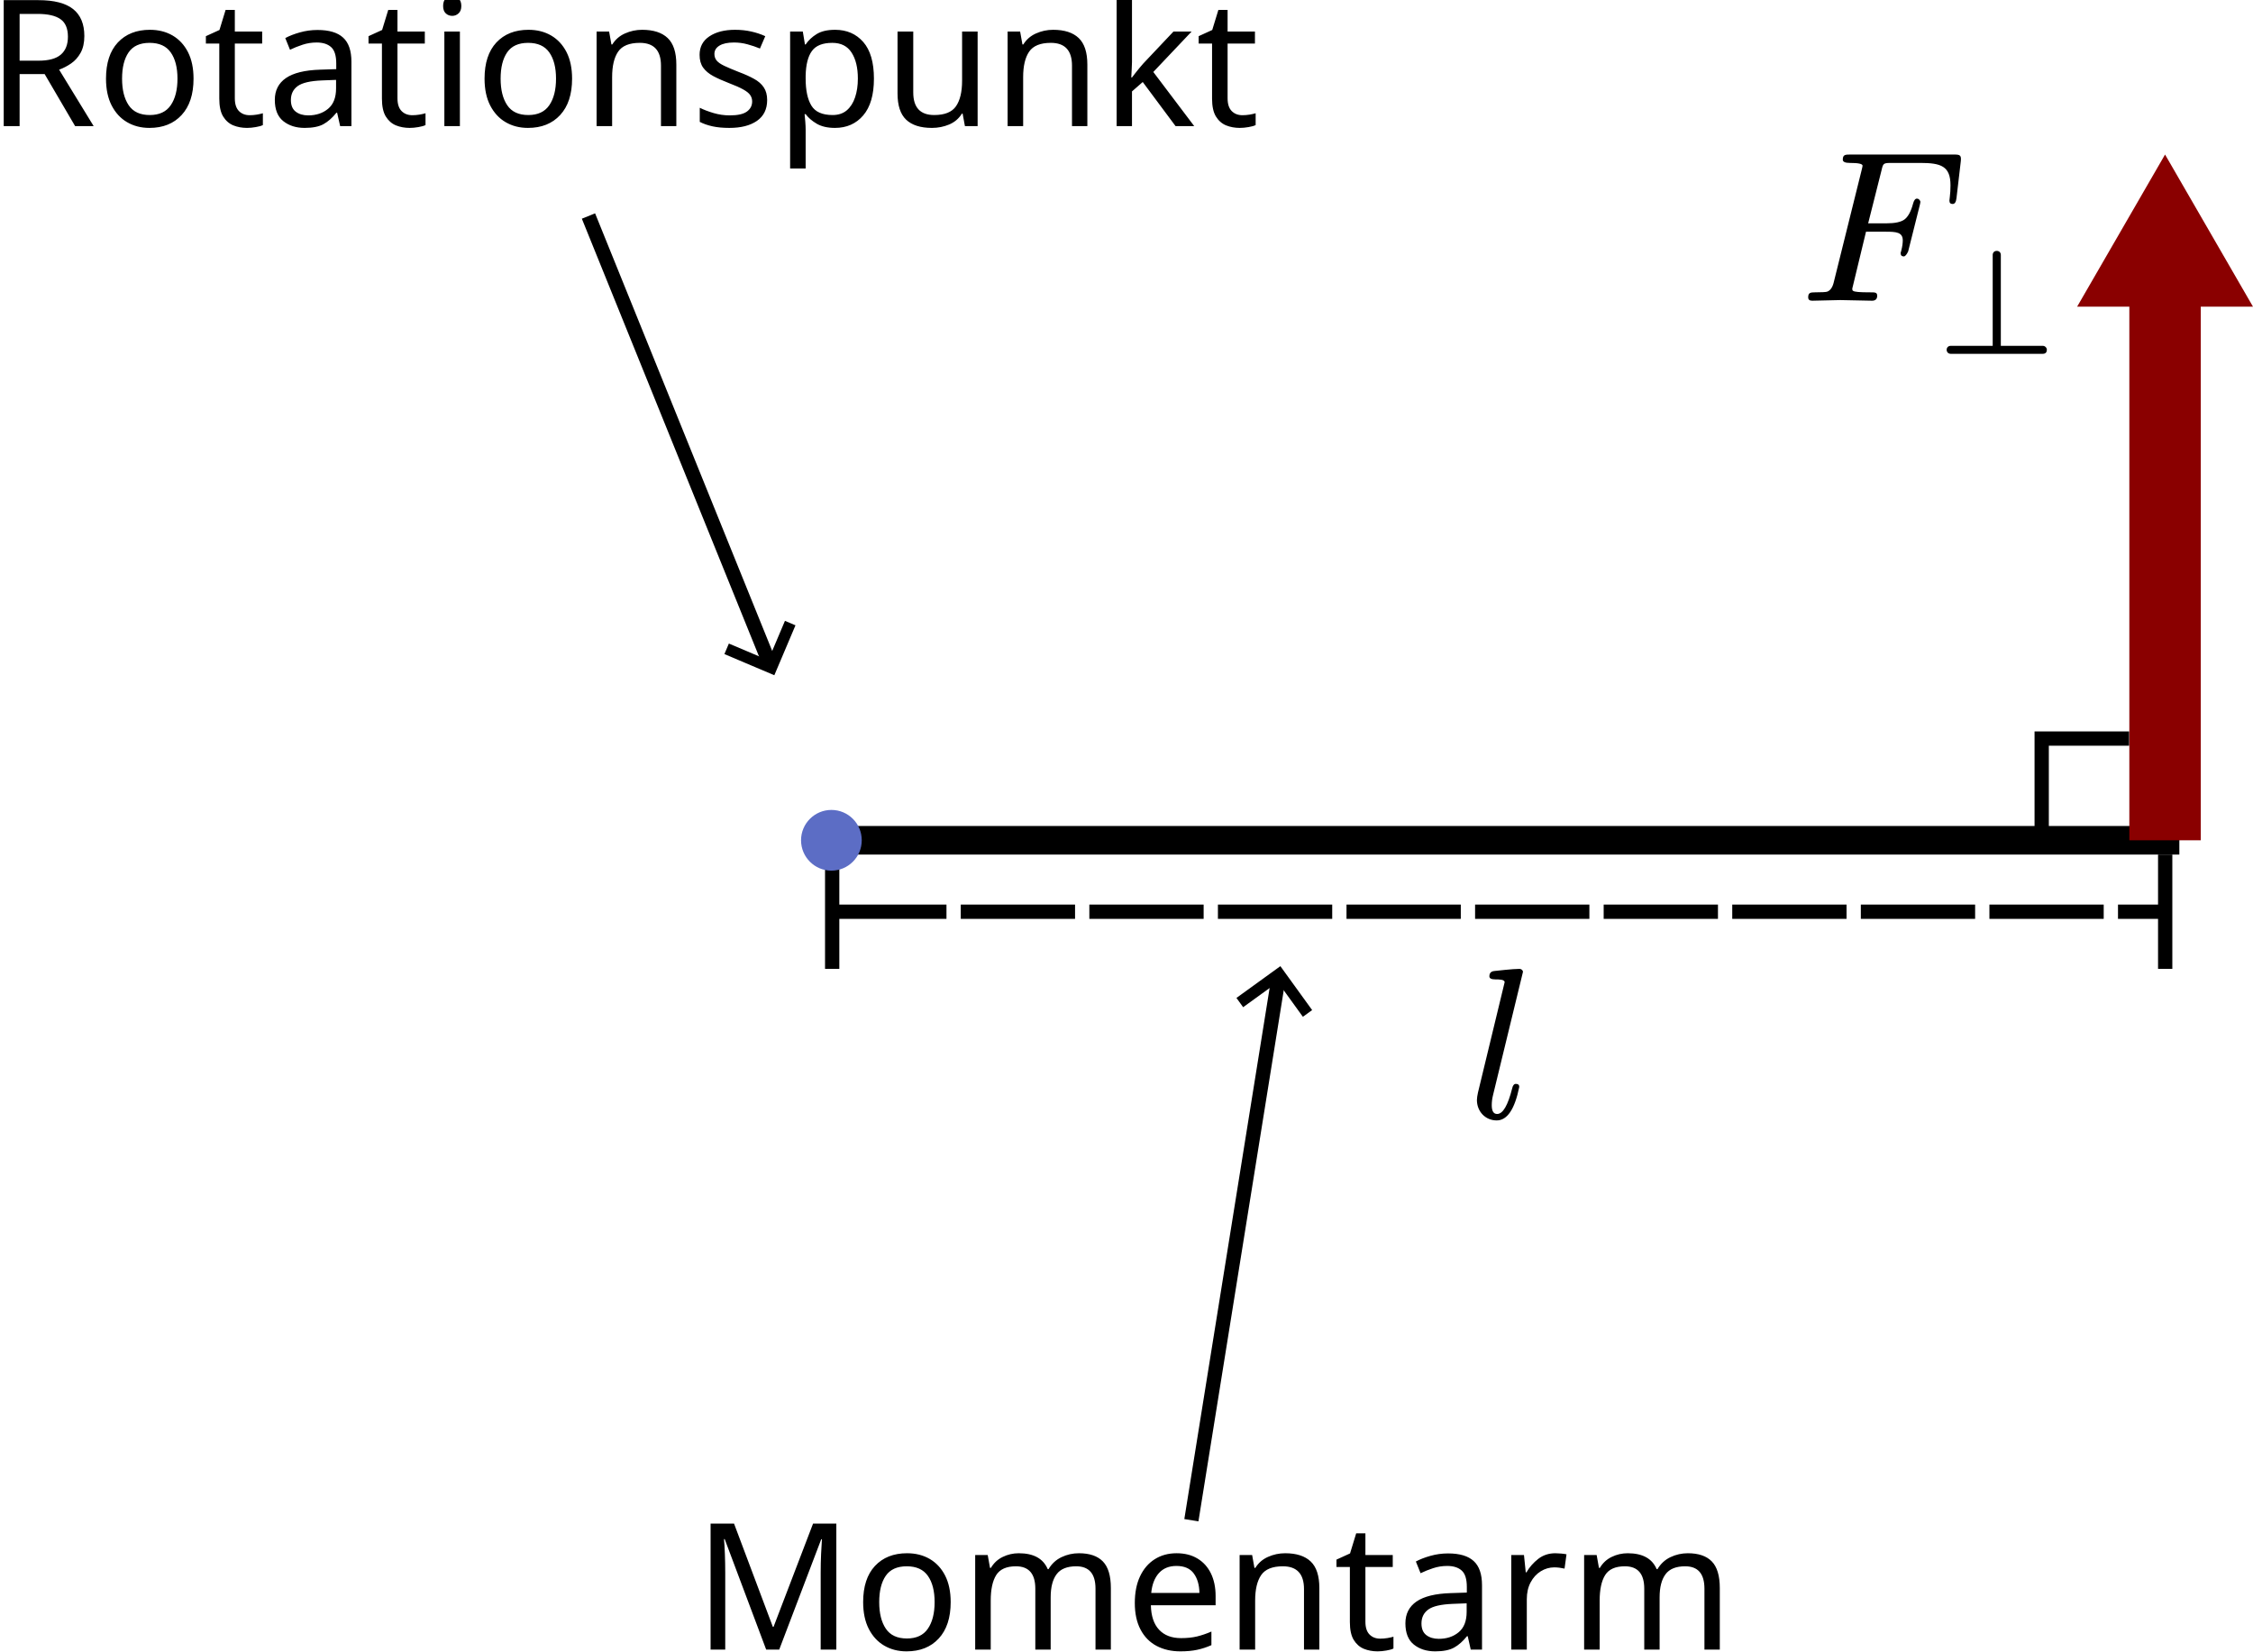
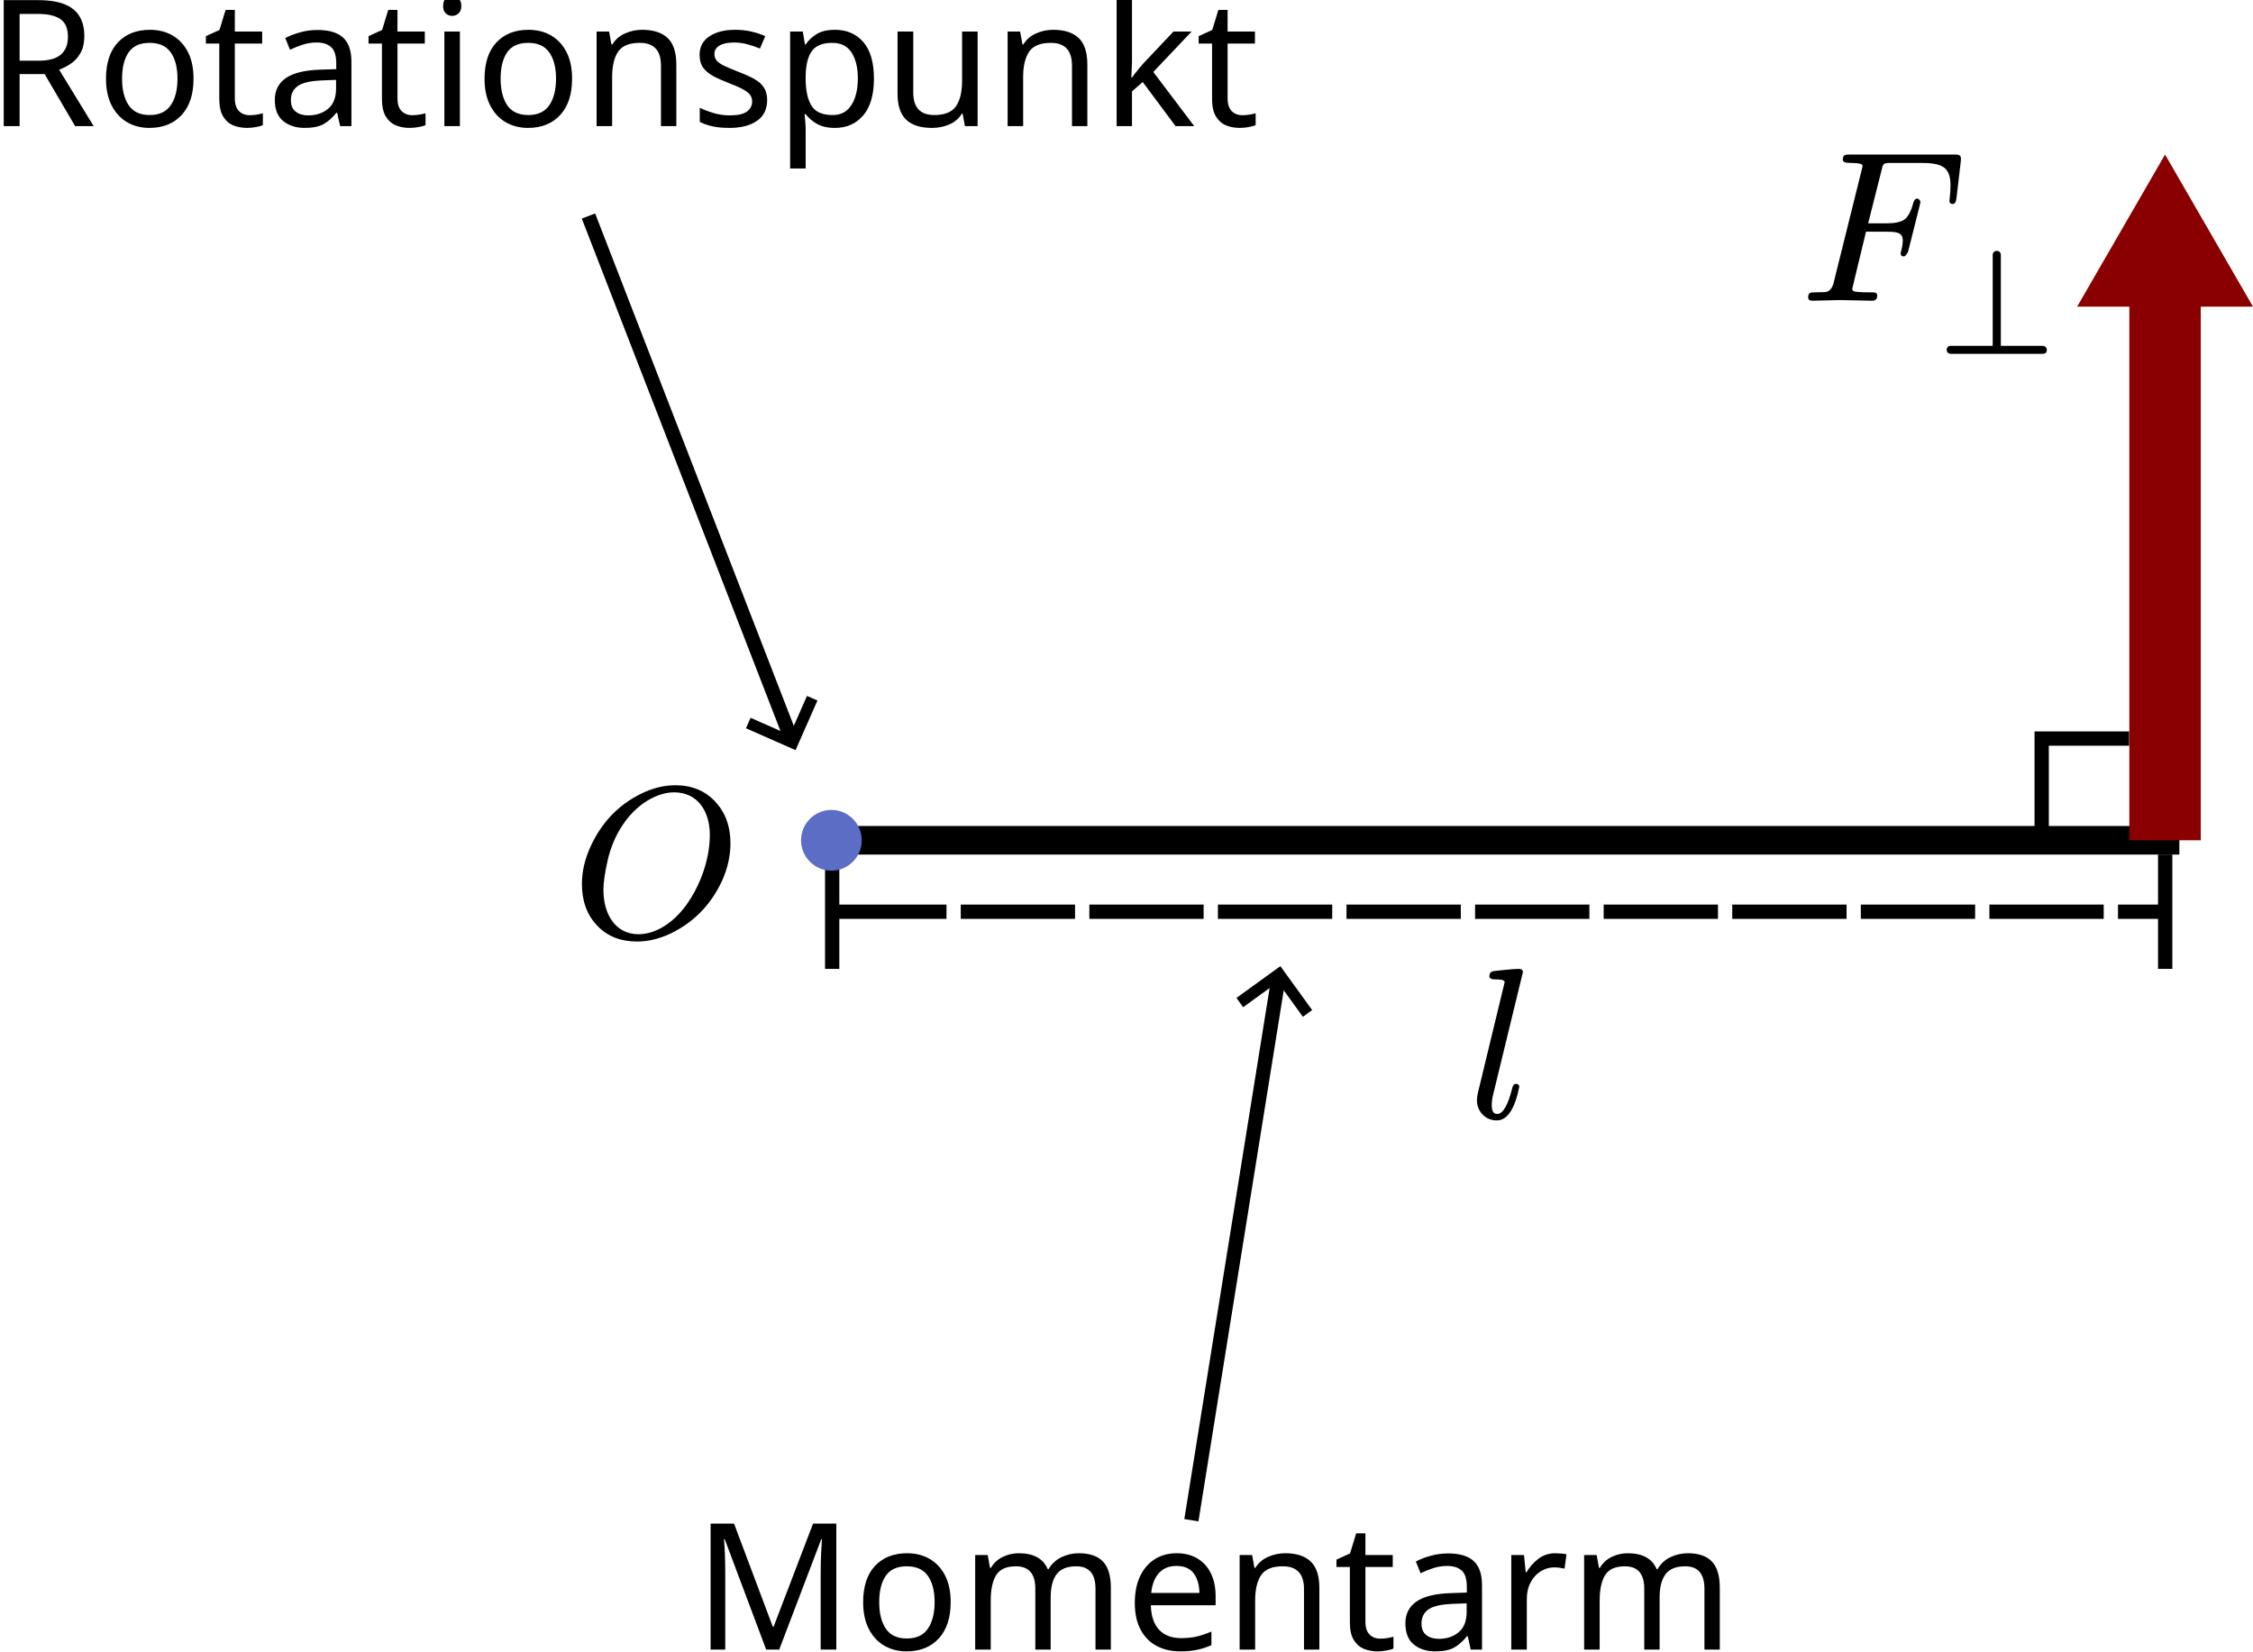
<svg xmlns="http://www.w3.org/2000/svg" xmlns:ns1="http://www.iki.fi/pav/software/textext/" width="157.698mm" height="115.603mm" viewBox="0 0 596.026 436.927" version="1.1" id="svg1" xml:space="preserve">
  <defs id="defs1">
    <marker style="overflow:visible" id="ArrowWide" refX="0" refY="0" orient="auto-start-reverse" markerWidth="0.8" markerHeight="0.8" viewBox="0 0 1 1" preserveAspectRatio="xMidYMid">
      <path style="fill:none;stroke:context-stroke;stroke-width:1;stroke-linecap:butt" d="M 3,-3 0,0 3,3" transform="rotate(180,0.125,0)" id="path27" />
    </marker>
    <marker style="overflow:visible" id="marker6" refX="0" refY="0" orient="auto" markerWidth="1" markerHeight="1" viewBox="0 0 1 1" preserveAspectRatio="xMidYMid">
      <path style="fill:none;stroke:context-stroke;stroke-width:1" d="M 0,4 V -4" id="path6" />
    </marker>
    <marker style="overflow:visible" id="Stop" refX="0" refY="0" orient="auto" markerWidth="1" markerHeight="1" viewBox="0 0 1 1" preserveAspectRatio="xMidYMid">
      <path style="fill:none;stroke:context-stroke;stroke-width:1" d="M 0,4 V -4" id="path23" />
    </marker>
    <marker style="overflow:visible" id="Triangle" refX="0" refY="0" orient="auto-start-reverse" markerWidth="0.4" markerHeight="0.4" viewBox="0 0 1 1" preserveAspectRatio="xMidYMid" markerUnits="strokeWidth">
      <path transform="scale(0.5)" style="fill:context-stroke;fill-rule:evenodd;stroke:context-stroke;stroke-width:1pt" d="M 5.77,0 -2.88,5 V -5 Z" id="path135" />
    </marker>
  </defs>
  <path style="fill:#000000;fill-opacity:1;stroke:#000000;stroke-width:7.559;stroke-dasharray:none;stroke-dashoffset:0;stroke-opacity:1" d="M 218.257,222.282 H 576.541" id="path1" />
  <path style="opacity:1;fill:#000000;fill-opacity:1;stroke:#8a0000;stroke-width:18.898;stroke-dasharray:none;stroke-opacity:1;marker-end:url(#Triangle)" d="M 572.761,222.282 V 67.723" id="path3" />
  <path style="fill:#000000;fill-opacity:1;stroke:#000000;stroke-width:3.78;stroke-dasharray:30.236, 3.78;stroke-dashoffset:0;stroke-opacity:1;marker-start:url(#Stop);marker-end:url(#marker6)" d="M 220.151,241.18 H 572.796" id="path4" />
  <g transform="matrix(5.16964,0,0,5.16964,21.86048,-109.429)" ns1:version="1.11.0" ns1:texconverter="typst" ns1:pdfconverter="inkscape" ns1:text="$l$" ns1:preamble="/home/sermuns/.config/inkscape/extensions/textext/default_preamble_typst.typ" ns1:scale="3.877242618106545" ns1:alignment="middle center" ns1:inkscapeversion="1.4" ns1:jacobian_sqrt="5.16964" id="g15">
    <g id="g14">
      <g transform="translate(70.8661,78.3791)" id="g13">
        <g class="typst-text" transform="scale(1,-1)" id="g12">
          <g id="g11">
            <path d="M 1.903,6.952 0.539,1.309 C 0.506,1.155 0.484,1.023 0.484,0.924 c 0,-0.583 0.429,-1.045 1.012,-1.045 0.539,0 0.924,0.572 1.155,1.716 0,0.099 -0.055,0.154 -0.176,0.154 C 2.387,1.749 2.321,1.672 2.288,1.518 2.068,0.649 1.815,0.209 1.518,0.209 1.331,0.209 1.243,0.363 1.243,0.66 1.243,0.825 1.265,1.001 1.309,1.177 L 2.838,7.469 V 7.513 C 2.805,7.59 2.739,7.634 2.662,7.634 2.31,7.634 1.496,7.535 1.364,7.524 1.199,7.502 1.122,7.414 1.122,7.249 1.122,7.15 1.221,7.095 1.43,7.095 c 0.187,0 0.473,0 0.473,-0.143 z" id="path11" />
          </g>
        </g>
      </g>
    </g>
    <defs id="id-1aa94f83-0ced-4ddc-ad5a-f3b27f4da545">
      <symbol id="id-672d5f65-fed3-46a9-a813-0a086cf7d69d" overflow="visible">
        <path d="M 1.903,6.952 0.539,1.309 C 0.506,1.155 0.484,1.023 0.484,0.924 c 0,-0.583 0.429,-1.045 1.012,-1.045 0.539,0 0.924,0.572 1.155,1.716 0,0.099 -0.055,0.154 -0.176,0.154 C 2.387,1.749 2.321,1.672 2.288,1.518 2.068,0.649 1.815,0.209 1.518,0.209 1.331,0.209 1.243,0.363 1.243,0.66 1.243,0.825 1.265,1.001 1.309,1.177 L 2.838,7.469 V 7.513 C 2.805,7.59 2.739,7.634 2.662,7.634 2.31,7.634 1.496,7.535 1.364,7.524 1.199,7.502 1.122,7.414 1.122,7.249 1.122,7.15 1.221,7.095 1.43,7.095 c 0.187,0 0.473,0 0.473,-0.143 z" id="path14" />
      </symbol>
    </defs>
  </g>
  <g transform="matrix(5.16964,0,0,5.16964,109.8396,-325.6429)" ns1:version="1.11.0" ns1:texconverter="typst" ns1:pdfconverter="inkscape" ns1:text="$F_perp$" ns1:preamble="/home/sermuns/.config/inkscape/extensions/textext/default_preamble_typst.typ" ns1:scale="3.877242618106545" ns1:alignment="middle center" ns1:inkscapeversion="1.4" ns1:jacobian_sqrt="5.16964" id="g24">
    <g id="g22">
      <g transform="translate(70.8661,78.3791)" id="g18">
        <g class="typst-text" transform="scale(1,-1)" id="g17">
          <g id="g16">
            <path d="m 2.189,7.216 c 0,-0.11 0.121,-0.165 0.352,-0.165 0.44,0 0.66,-0.044 0.66,-0.143 0,-0.033 -0.022,-0.11 -0.055,-0.253 L 1.716,0.902 C 1.65,0.66 1.54,0.517 1.386,0.462 1.309,0.44 1.111,0.429 0.77,0.429 0.528,0.429 0.418,0.407 0.418,0.176 0.418,0.055 0.484,0 0.627,0 L 2.057,0.033 3.685,0 C 3.861,0 3.949,0.088 3.949,0.253 3.949,0.44 3.828,0.429 3.542,0.429 3.058,0.429 2.783,0.451 2.717,0.506 2.684,0.517 2.673,0.561 2.673,0.616 L 3.377,3.531 H 4.4 c 0.506,0 0.858,-0.022 0.858,-0.44 C 5.258,2.948 5.236,2.772 5.181,2.563 5.17,2.53 5.159,2.486 5.148,2.442 5.148,2.321 5.203,2.266 5.324,2.266 5.379,2.277 5.456,2.354 5.533,2.519 L 6.127,4.884 C 6.149,4.972 6.16,5.038 6.16,5.071 6.127,5.17 6.061,5.225 5.984,5.225 5.896,5.225 5.83,5.137 5.786,4.972 5.676,4.554 5.522,4.29 5.346,4.158 5.17,4.026 4.862,3.96 4.422,3.96 H 3.487 l 0.682,2.706 c 0.088,0.374 0.088,0.385 0.55,0.385 h 1.43 C 7.216,7.051 7.7,6.886 7.7,5.907 7.7,5.687 7.689,5.489 7.667,5.324 7.656,5.203 7.645,5.137 7.645,5.126 7.645,5.005 7.7,4.95 7.81,4.95 c 0.11,0 0.176,0.099 0.198,0.308 l 0.22,1.881 C 8.261,7.447 8.184,7.48 7.887,7.48 H 2.563 C 2.31,7.48 2.189,7.469 2.189,7.216 Z" id="path15" />
          </g>
        </g>
      </g>
      <g transform="translate(77.9391,81.0961)" id="g21">
        <g class="typst-text" transform="scale(1,-1)" id="g20">
          <g id="g19">
            <path d="M 5.351,0.408 H 3.203 v 4.651 c 0,0.123 -0.085,0.208 -0.208,0.208 -0.123,0 -0.208,-0.085 -0.208,-0.208 V 0.408 H 0.639 C 0.516,0.408 0.431,0.323 0.431,0.208 0.431,0.085 0.516,0 0.639,0 h 4.712 c 0.146,0 0.208,0.085 0.208,0.208 0,0.092 -0.085,0.2 -0.208,0.2 z" id="path18" />
          </g>
        </g>
      </g>
    </g>
    <defs id="id-82066eb1-c103-4acc-b8af-4c0721ddab69">
      <symbol id="id-dc7f8bb3-ef8c-4fc5-8243-0437ef99c8b2" overflow="visible">
        <path d="m 2.189,7.216 c 0,-0.11 0.121,-0.165 0.352,-0.165 0.44,0 0.66,-0.044 0.66,-0.143 0,-0.033 -0.022,-0.11 -0.055,-0.253 L 1.716,0.902 C 1.65,0.66 1.54,0.517 1.386,0.462 1.309,0.44 1.111,0.429 0.77,0.429 0.528,0.429 0.418,0.407 0.418,0.176 0.418,0.055 0.484,0 0.627,0 L 2.057,0.033 3.685,0 C 3.861,0 3.949,0.088 3.949,0.253 3.949,0.44 3.828,0.429 3.542,0.429 3.058,0.429 2.783,0.451 2.717,0.506 2.684,0.517 2.673,0.561 2.673,0.616 L 3.377,3.531 H 4.4 c 0.506,0 0.858,-0.022 0.858,-0.44 C 5.258,2.948 5.236,2.772 5.181,2.563 5.17,2.53 5.159,2.486 5.148,2.442 5.148,2.321 5.203,2.266 5.324,2.266 5.379,2.277 5.456,2.354 5.533,2.519 L 6.127,4.884 C 6.149,4.972 6.16,5.038 6.16,5.071 6.127,5.17 6.061,5.225 5.984,5.225 5.896,5.225 5.83,5.137 5.786,4.972 5.676,4.554 5.522,4.29 5.346,4.158 5.17,4.026 4.862,3.96 4.422,3.96 H 3.487 l 0.682,2.706 c 0.088,0.374 0.088,0.385 0.55,0.385 h 1.43 C 7.216,7.051 7.7,6.886 7.7,5.907 7.7,5.687 7.689,5.489 7.667,5.324 7.656,5.203 7.645,5.137 7.645,5.126 7.645,5.005 7.7,4.95 7.81,4.95 c 0.11,0 0.176,0.099 0.198,0.308 l 0.22,1.881 C 8.261,7.447 8.184,7.48 7.887,7.48 H 2.563 C 2.31,7.48 2.189,7.469 2.189,7.216 Z" id="path22" />
      </symbol>
      <symbol id="id-7c942a0e-862b-4f7f-b21c-4a3a6afe7d26" overflow="visible">
        <path d="M 5.351,0.408 H 3.203 v 4.651 c 0,0.123 -0.085,0.208 -0.208,0.208 -0.123,0 -0.208,-0.085 -0.208,-0.208 V 0.408 H 0.639 C 0.516,0.408 0.431,0.323 0.431,0.208 0.431,0.085 0.516,0 0.639,0 h 4.712 c 0.146,0 0.208,0.085 0.208,0.208 0,0.092 -0.085,0.2 -0.208,0.2 z" id="path24" />
      </symbol>
    </defs>
  </g>
  <circle style="opacity:1;fill:#5c6dc5;fill-opacity:1;stroke:none;stroke-width:3.78;stroke-dasharray:none;stroke-dashoffset:0;stroke-opacity:1" id="path25" cx="219.944" cy="222.282" r="8.03" />
  <text xml:space="preserve" style="font-style:normal;font-variant:normal;font-weight:normal;font-stretch:normal;font-size:46.667px;font-family:'Atkinson Hyperlegible';-inkscape-font-specification:'Atkinson Hyperlegible';text-align:start;writing-mode:lr-tb;direction:ltr;text-anchor:start;opacity:1;fill:#000000;fill-opacity:1;stroke:none;stroke-width:3.78;stroke-dasharray:none;stroke-dashoffset:0;stroke-opacity:1" x="-3.547" y="33.367" id="text28">
    <tspan id="tspan28" x="-3.547" y="33.367">Rotationspunkt</tspan>
  </text>
  <text xml:space="preserve" style="font-style:normal;font-variant:normal;font-weight:normal;font-stretch:normal;font-size:46.667px;font-family:'Atkinson Hyperlegible';-inkscape-font-specification:'Atkinson Hyperlegible';text-align:start;writing-mode:lr-tb;direction:ltr;text-anchor:start;opacity:1;fill:#000000;fill-opacity:1;stroke:none;stroke-width:3.78;stroke-dasharray:none;stroke-dashoffset:0;stroke-opacity:1" x="183.453" y="436.367" id="text29">
    <tspan id="tspan29" x="183.453" y="436.367">Momentarm</tspan>
  </text>
-   <path style="opacity:1;fill:#76b1ff;fill-opacity:1;stroke:#000000;stroke-width:3.78;stroke-dasharray:none;stroke-dashoffset:0;stroke-opacity:1;marker-end:url(#ArrowWide)" d="M 155.678,57.143 203.761,175.937" id="path29" />
+   <path style="opacity:1;fill:#76b1ff;fill-opacity:1;stroke:#000000;stroke-width:3.78;stroke-dasharray:none;stroke-dashoffset:0;stroke-opacity:1;marker-end:url(#ArrowWide)" d="M 155.678,57.143 209.418,195.736" id="path29" />
  <path style="opacity:1;fill:#76b1ff;fill-opacity:1;stroke:#000000;stroke-width:3.78;stroke-dasharray:none;stroke-dashoffset:0;stroke-opacity:1;marker-end:url(#ArrowWide)" d="M 315.178,402.143 338.261,258.437" id="path26" />
  <path style="opacity:1;fill:none;fill-opacity:1;stroke:#000000;stroke-width:3.78;stroke-dasharray:none;stroke-dashoffset:0;stroke-opacity:1" d="M 540.125,222.282 V 195.375 H 563.25" id="path28" />
+   <g transform="matrix(5.16964,0,0,5.16964,-215.1918,-157.3768)" ns1:version="1.11.0" ns1:texconverter="typst" ns1:pdfconverter="inkscape" ns1:text="$O$" ns1:preamble="/home/sermuns/.config/inkscape/extensions/textext/default_preamble_typst.typ" ns1:scale="3.877242618106545" ns1:alignment="middle center" ns1:inkscapeversion="1.4" ns1:jacobian_sqrt="5.16964" id="g6">
+     <g id="g5">
+       <g transform="translate(70.8661,78.3791)" id="g4">
+         <g class="typst-text" transform="scale(1,-1)" id="g3">
+           <g id="g2">
+             <path d="M 7.722,2.893 C 7.997,3.52 8.14,4.147 8.14,4.785 8.14,5.643 7.887,6.347 7.37,6.908 6.853,7.469 6.171,7.755 5.324,7.755 4.741,7.755 4.158,7.612 3.575,7.326 2.387,6.743 1.518,5.819 0.957,4.565 0.682,3.949 0.539,3.333 0.539,2.706 c 0,-0.869 0.253,-1.573 0.77,-2.123 0.517,-0.55 1.199,-0.825 2.057,-0.825 0.572,0 1.144,0.143 1.727,0.418 1.199,0.583 2.068,1.496 2.629,2.717 z M 7.084,5.214 C 7.084,3.751 6.424,2.288 5.72,1.419 5.236,0.814 4.4,0.132 3.432,0.132 c -1.177,0 -1.793,1.023 -1.793,2.266 0,0.385 0.077,0.902 0.22,1.529 0.297,1.298 1.045,2.442 2.024,3.036 0.473,0.286 0.935,0.429 1.375,0.429 1.188,0 1.826,-0.946 1.826,-2.178 z" id="path2" />
+           </g>
+         </g>
+       </g>
+     </g>
+     <defs id="id-b2669eaa-5d6f-4297-961e-678e11bbabc8">
+       <symbol id="id-2d85e764-6d60-4c22-a102-2112d9e2a559" overflow="visible">
+         <path d="M 7.722,2.893 C 7.997,3.52 8.14,4.147 8.14,4.785 8.14,5.643 7.887,6.347 7.37,6.908 6.853,7.469 6.171,7.755 5.324,7.755 4.741,7.755 4.158,7.612 3.575,7.326 2.387,6.743 1.518,5.819 0.957,4.565 0.682,3.949 0.539,3.333 0.539,2.706 c 0,-0.869 0.253,-1.573 0.77,-2.123 0.517,-0.55 1.199,-0.825 2.057,-0.825 0.572,0 1.144,0.143 1.727,0.418 1.199,0.583 2.068,1.496 2.629,2.717 z M 7.084,5.214 C 7.084,3.751 6.424,2.288 5.72,1.419 5.236,0.814 4.4,0.132 3.432,0.132 c -1.177,0 -1.793,1.023 -1.793,2.266 0,0.385 0.077,0.902 0.22,1.529 0.297,1.298 1.045,2.442 2.024,3.036 0.473,0.286 0.935,0.429 1.375,0.429 1.188,0 1.826,-0.946 1.826,-2.178 z" id="path5" />
+       </symbol>
+     </defs>
+   </g>
</svg>
